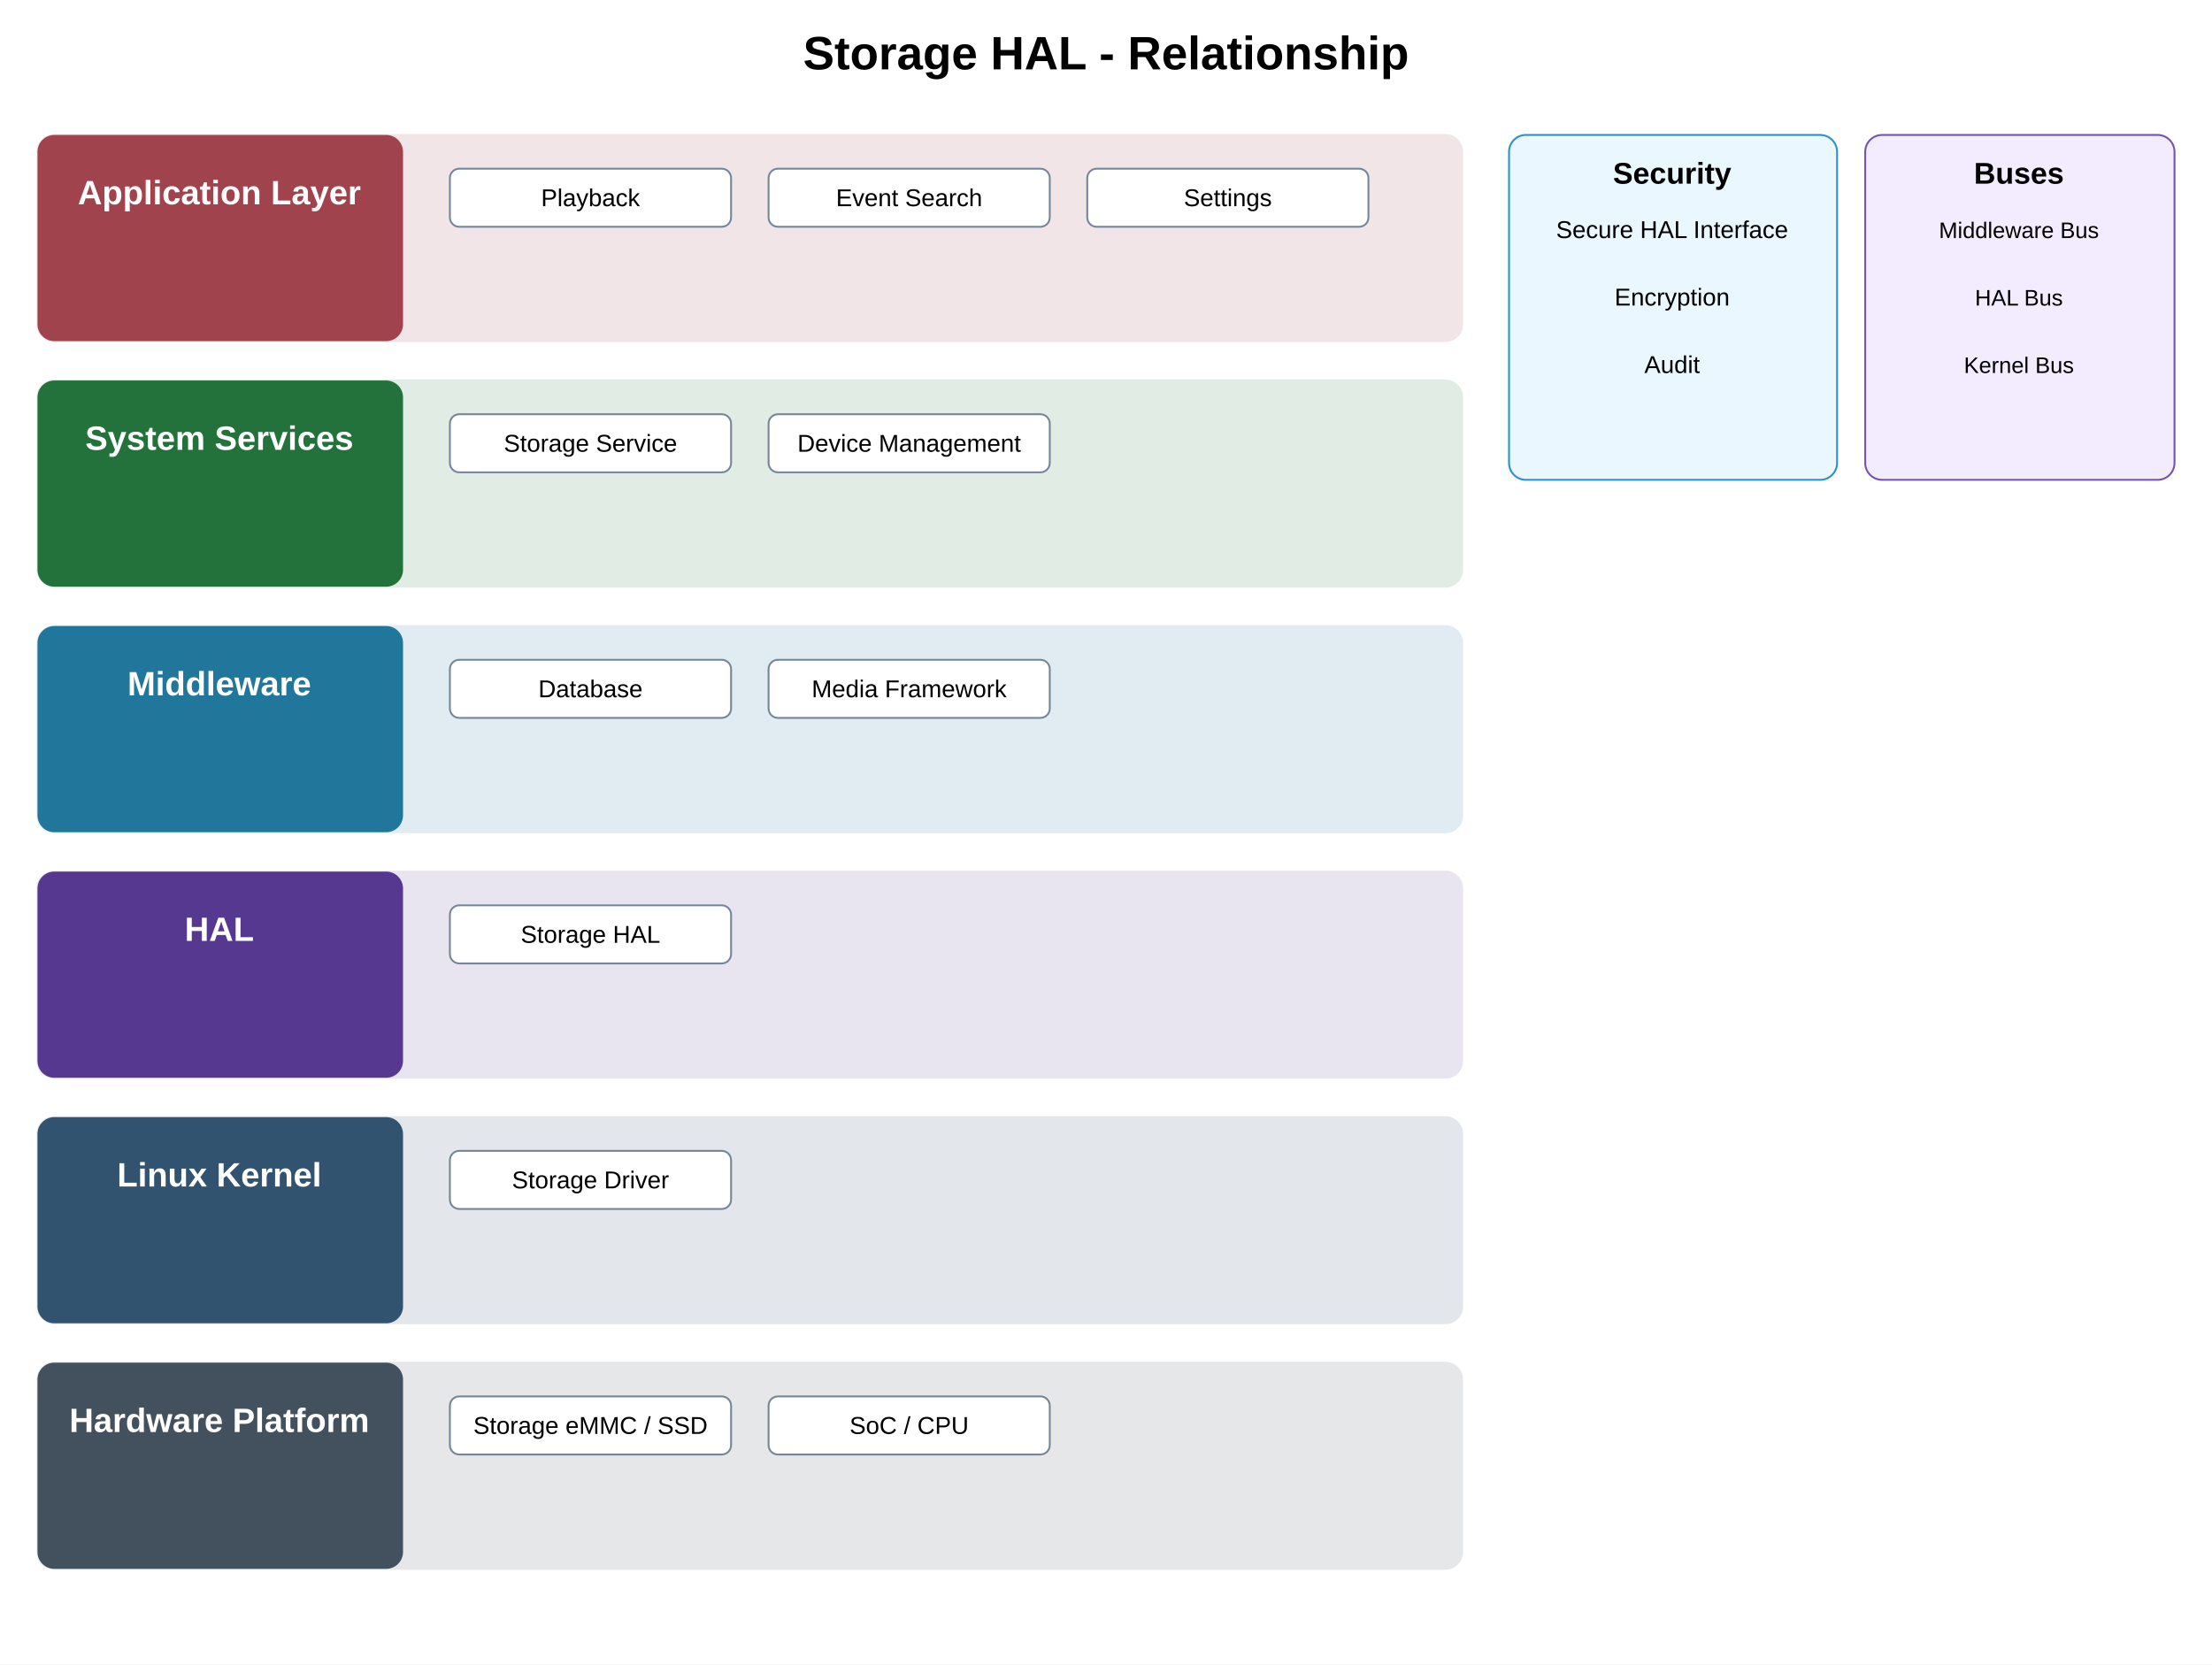
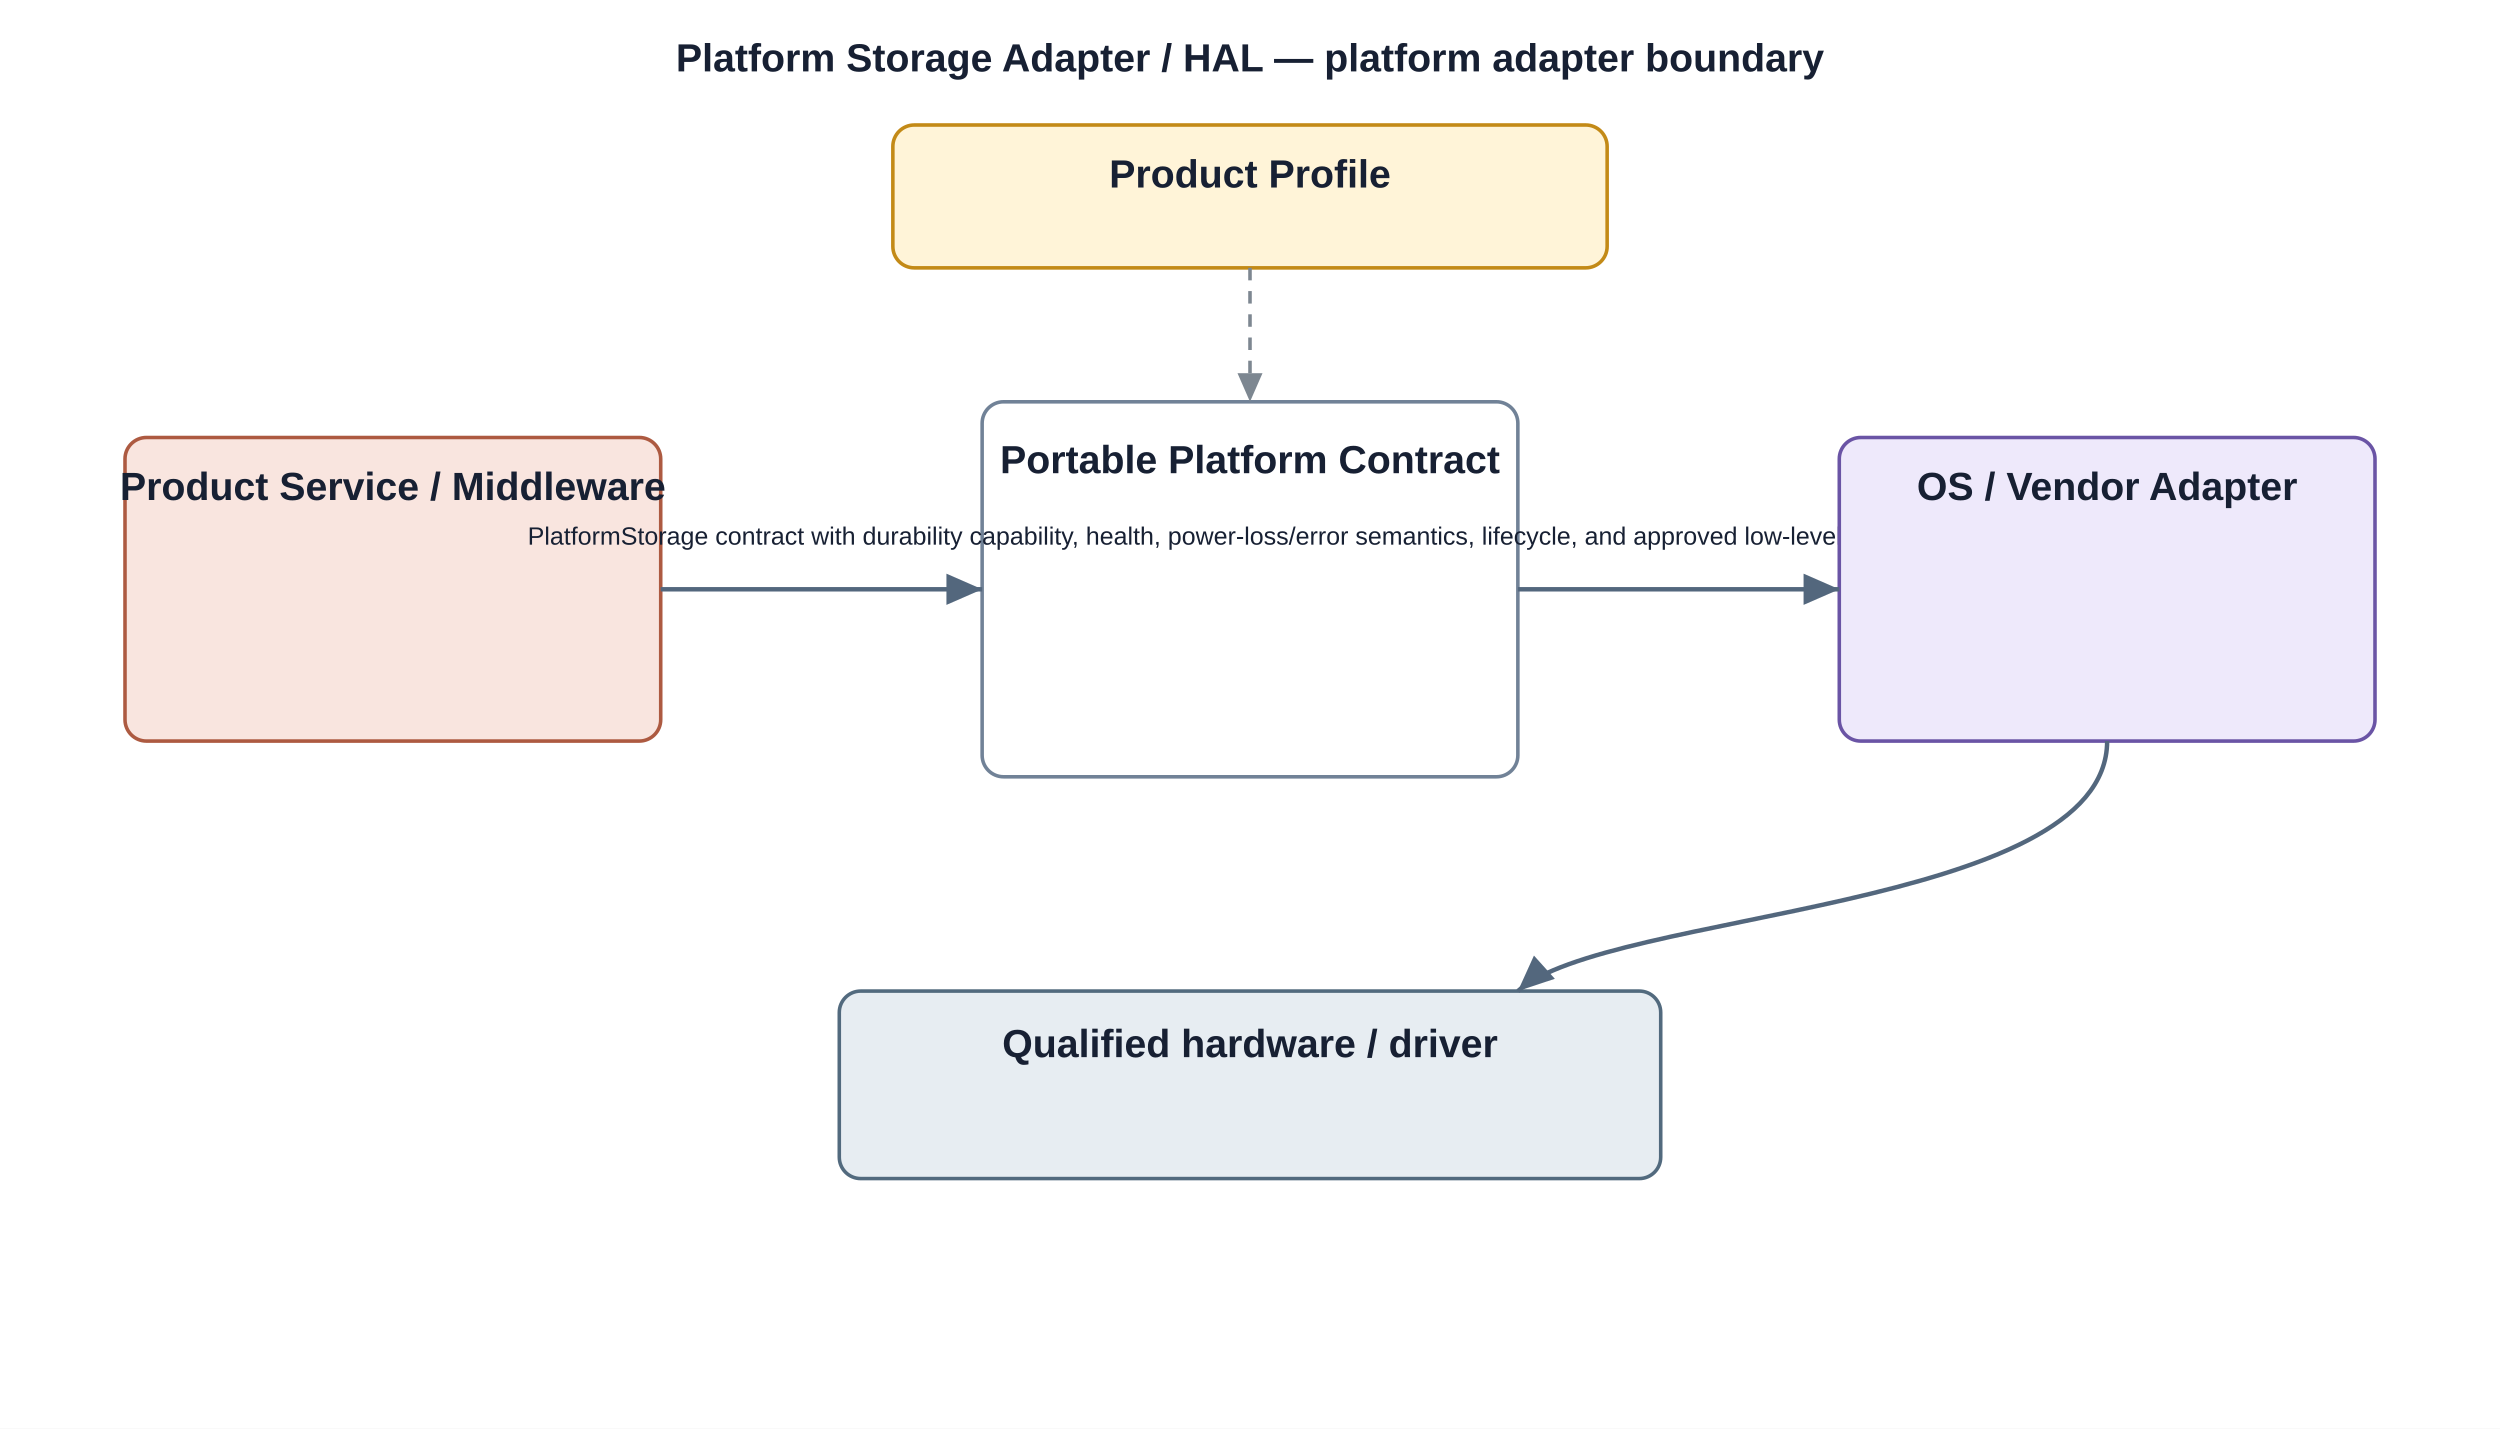
- <svg xmlns="http://www.w3.org/2000/svg" width="1180" height="888">
-   <rect width="100%" height="100%" fill="white" />
-   <text x="590" y="37" font-family="Arial" font-size="25" font-weight="bold" text-anchor="middle">Storage HAL - Relationship</text>
-   <rect x="20" y="72" width="760" height="110" rx="9" fill="#a1434d" opacity=".14" stroke="#a1434d" />
-   <rect x="20" y="72" width="195" height="110" rx="9" fill="#a1434d" />
-   <text x="117" y="109" font-family="Arial" font-size="18" font-weight="bold" fill="white" text-anchor="middle">Application Layer</text>
-   <rect x="240" y="90" width="150" height="31" rx="5" fill="white" stroke="#75869a" />
-   <text x="315" y="110" font-family="Arial" font-size="13" text-anchor="middle">Playback</text>
-   <rect x="410" y="90" width="150" height="31" rx="5" fill="white" stroke="#75869a" />
-   <text x="485" y="110" font-family="Arial" font-size="13" text-anchor="middle">Event Search</text>
-   <rect x="580" y="90" width="150" height="31" rx="5" fill="white" stroke="#75869a" />
-   <text x="655" y="110" font-family="Arial" font-size="13" text-anchor="middle">Settings</text>
-   <rect x="20" y="203" width="760" height="110" rx="9" fill="#23723b" opacity=".14" stroke="#23723b" />
-   <rect x="20" y="203" width="195" height="110" rx="9" fill="#23723b" />
-   <text x="117" y="240" font-family="Arial" font-size="18" font-weight="bold" fill="white" text-anchor="middle">System Services</text>
-   <rect x="240" y="221" width="150" height="31" rx="5" fill="white" stroke="#75869a" />
-   <text x="315" y="241" font-family="Arial" font-size="13" text-anchor="middle">Storage Service</text>
-   <rect x="410" y="221" width="150" height="31" rx="5" fill="white" stroke="#75869a" />
-   <text x="485" y="241" font-family="Arial" font-size="13" text-anchor="middle">Device Management</text>
-   <rect x="20" y="334" width="760" height="110" rx="9" fill="#20769b" opacity=".14" stroke="#20769b" />
-   <rect x="20" y="334" width="195" height="110" rx="9" fill="#20769b" />
-   <text x="117" y="371" font-family="Arial" font-size="18" font-weight="bold" fill="white" text-anchor="middle">Middleware</text>
-   <rect x="240" y="352" width="150" height="31" rx="5" fill="white" stroke="#75869a" />
-   <text x="315" y="372" font-family="Arial" font-size="13" text-anchor="middle">Database</text>
-   <rect x="410" y="352" width="150" height="31" rx="5" fill="white" stroke="#75869a" />
-   <text x="485" y="372" font-family="Arial" font-size="13" text-anchor="middle">Media Framework</text>
-   <rect x="20" y="465" width="760" height="110" rx="9" fill="#563891" opacity=".14" stroke="#563891" />
-   <rect x="20" y="465" width="195" height="110" rx="9" fill="#563891" />
-   <text x="117" y="502" font-family="Arial" font-size="18" font-weight="bold" fill="white" text-anchor="middle">HAL</text>
-   <rect x="240" y="483" width="150" height="31" rx="5" fill="white" stroke="#75869a" />
-   <text x="315" y="503" font-family="Arial" font-size="13" text-anchor="middle">Storage HAL</text>
-   <rect x="20" y="596" width="760" height="110" rx="9" fill="#31536f" opacity=".14" stroke="#31536f" />
-   <rect x="20" y="596" width="195" height="110" rx="9" fill="#31536f" />
-   <text x="117" y="633" font-family="Arial" font-size="18" font-weight="bold" fill="white" text-anchor="middle">Linux Kernel</text>
-   <rect x="240" y="614" width="150" height="31" rx="5" fill="white" stroke="#75869a" />
-   <text x="315" y="634" font-family="Arial" font-size="13" text-anchor="middle">Storage Driver</text>
-   <rect x="20" y="727" width="760" height="110" rx="9" fill="#42515d" opacity=".14" stroke="#42515d" />
-   <rect x="20" y="727" width="195" height="110" rx="9" fill="#42515d" />
-   <text x="117" y="764" font-family="Arial" font-size="18" font-weight="bold" fill="white" text-anchor="middle">Hardware Platform</text>
-   <rect x="240" y="745" width="150" height="31" rx="5" fill="white" stroke="#75869a" />
-   <text x="315" y="765" font-family="Arial" font-size="13" text-anchor="middle">Storage eMMC / SSD</text>
-   <rect x="410" y="745" width="150" height="31" rx="5" fill="white" stroke="#75869a" />
-   <text x="485" y="765" font-family="Arial" font-size="13" text-anchor="middle">SoC / CPU</text>
-   <rect x="805" y="72" width="175" height="184" rx="9" fill="#eaf7ff" stroke="#2b91cf" />
-   <text x="892" y="98" font-family="Arial" font-size="16" font-weight="bold" text-anchor="middle">Security</text>
-   <text x="892" y="127" font-family="Arial" font-size="13" text-anchor="middle">Secure HAL Interface</text>
-   <text x="892" y="163" font-family="Arial" font-size="13" text-anchor="middle">Encryption</text>
-   <text x="892" y="199" font-family="Arial" font-size="13" text-anchor="middle">Audit</text>
-   <rect x="995" y="72" width="165" height="184" rx="9" fill="#f3ecff" stroke="#7254b3" />
-   <text x="1077" y="98" font-family="Arial" font-size="16" font-weight="bold" text-anchor="middle">Buses</text>
-   <text x="1077" y="127" font-family="Arial" font-size="12" text-anchor="middle">Middleware Bus</text>
-   <text x="1077" y="163" font-family="Arial" font-size="12" text-anchor="middle">HAL Bus</text>
-   <text x="1077" y="199" font-family="Arial" font-size="12" text-anchor="middle">Kernel Bus</text>
+ <svg xmlns="http://www.w3.org/2000/svg" width="1400" height="800">
+   <defs>
+     <style>text{font-family:Arial;fill:#172033}.h{font-size:22px;font-weight:bold}.t{font-size:14px}.p{fill:#fff4d8;stroke:#c38a17;stroke-width:2}.svc{fill:#f9e5df;stroke:#ad5a41;stroke-width:2}.ct{fill:white;stroke:#718297;stroke-width:2}.ad{fill:#eee9fb;stroke:#6a54a5;stroke-width:2}.os{fill:#e7edf2;stroke:#526a7e;stroke-width:2}.a{stroke:#53677d;stroke-width:2.5;fill:none;marker-end:url(#a)}.o{stroke:#7d8791;stroke-width:2;stroke-dasharray:7 6;fill:none;marker-end:url(#o)}</style>
+     <marker id="a" markerWidth="10" markerHeight="10" refX="8" refY="3.5" orient="auto">
+       <polygon points="0 0,8 3.5,0 7" fill="#53677d" />
+     </marker>
+     <marker id="o" markerWidth="10" markerHeight="10" refX="8" refY="3.5" orient="auto">
+       <polygon points="0 0,8 3.5,0 7" fill="#7d8791" />
+     </marker>
+   </defs>
+   <rect width="1400" height="800" fill="white" />
+   <text x="700" y="40" class="h" text-anchor="middle">Platform Storage Adapter / HAL — platform adapter boundary</text>
+   <rect x="500" y="70" width="400" height="80" rx="12" class="p" />
+   <text x="700" y="105" class="h" text-anchor="middle">Product Profile</text>
+   <rect x="70" y="245" width="300" height="170" rx="12" class="svc" />
+   <text x="220" y="280" class="h" text-anchor="middle">Product Service / Middleware</text>
+   <rect x="550" y="225" width="300" height="210" rx="12" class="ct" />
+   <text x="700" y="265" class="h" text-anchor="middle">Portable Platform Contract</text>
+   <text x="700" y="305" class="t" text-anchor="middle">PlatformStorage contract with durability capability, health, power-loss/error semantics, lifecycle, and approved low-level operations.</text>
+   <rect x="1030" y="245" width="300" height="170" rx="12" class="ad" />
+   <text x="1180" y="280" class="h" text-anchor="middle">OS / Vendor Adapter</text>
+   <path d="M370 330 L550 330" class="a" />
+   <path d="M850 330 L1030 330" class="a" />
+   <path d="M700 150 L700 225" class="o" />
+   <rect x="470" y="555" width="460" height="105" rx="12" class="os" />
+   <text x="700" y="592" class="h" text-anchor="middle">Qualified hardware / driver</text>
+   <path d="M1180 415 C1180 510,900 510,850 555" class="a" />
</svg>
